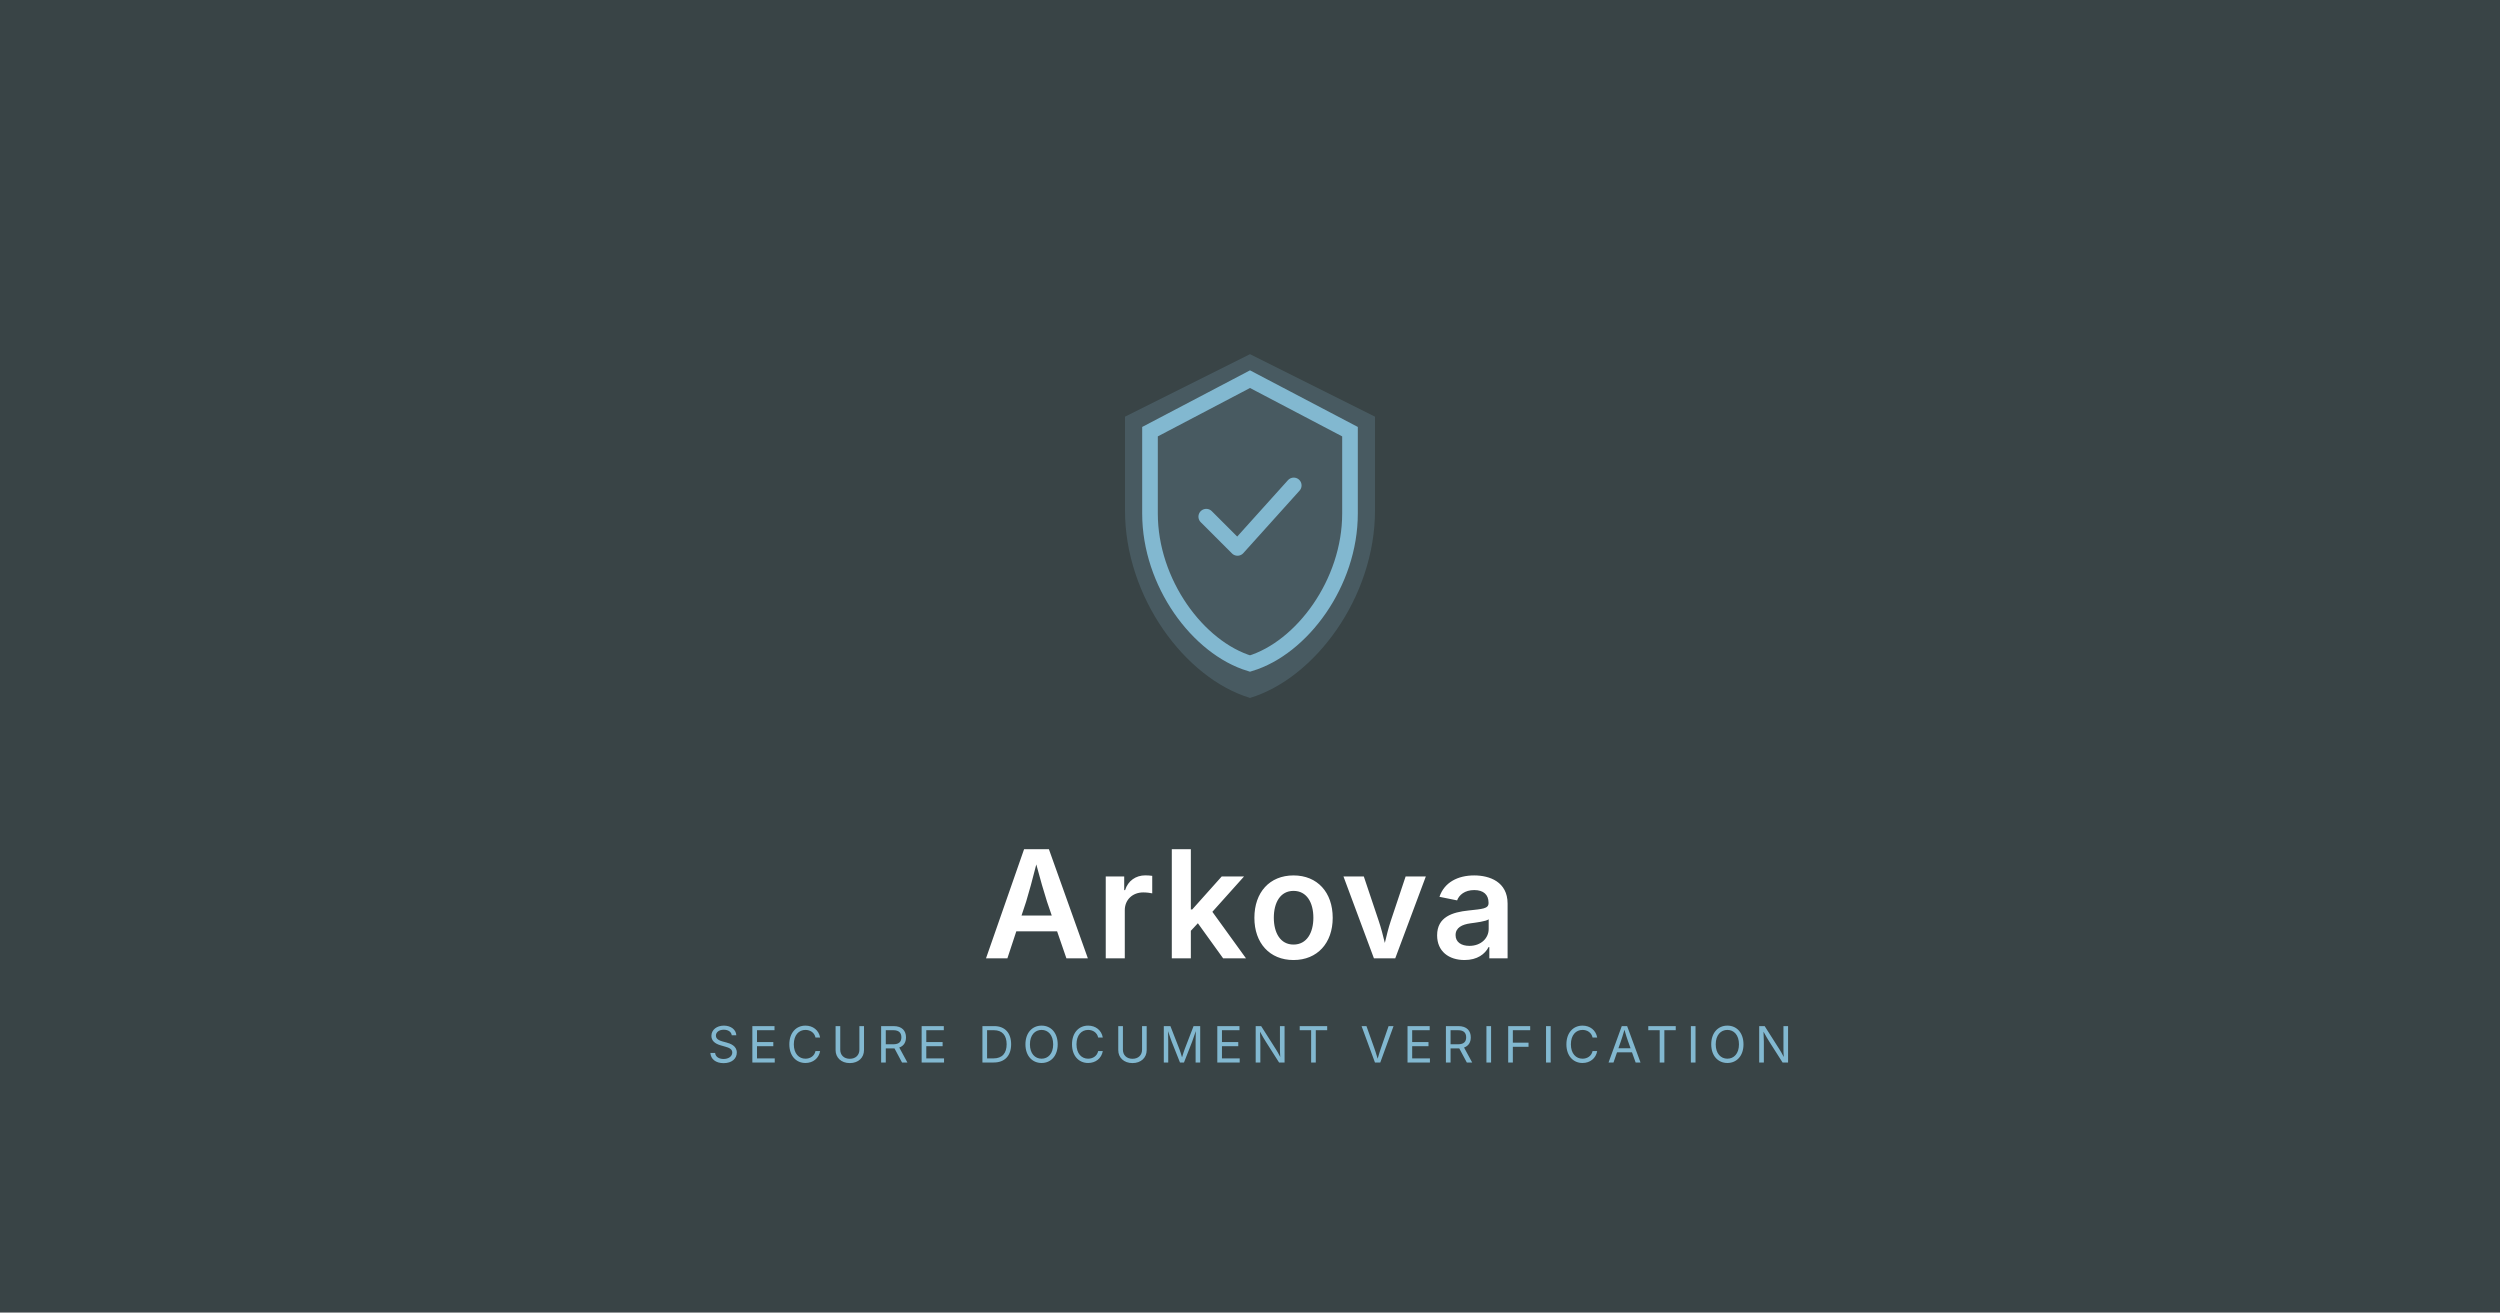
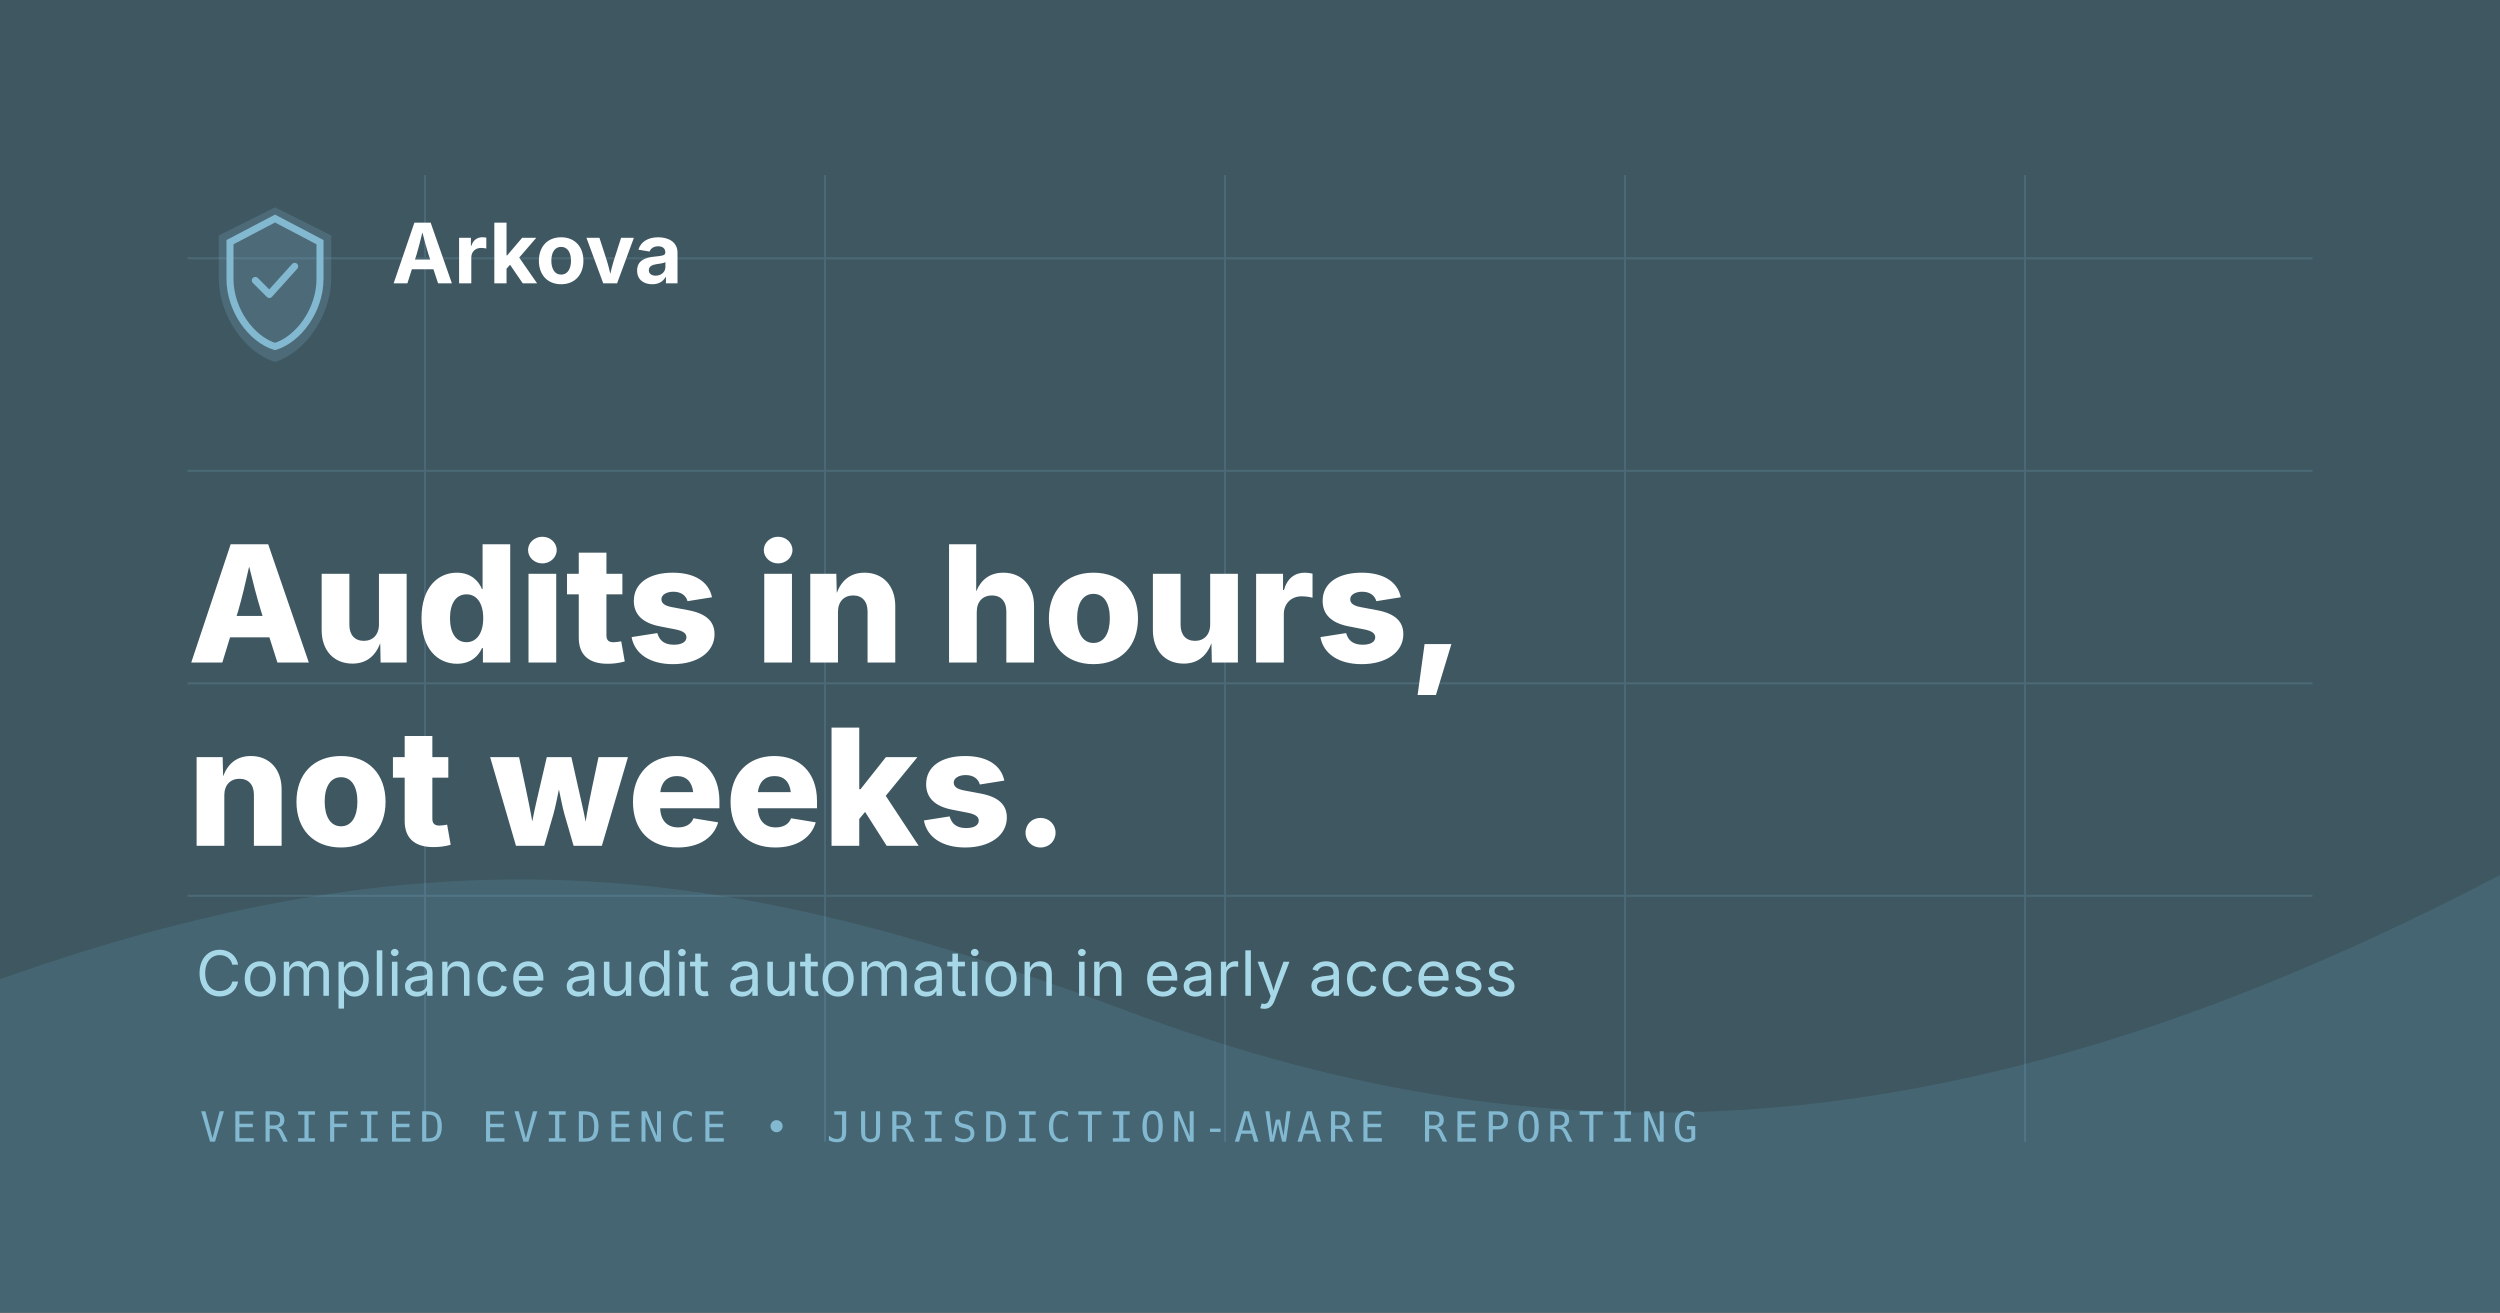
<svg xmlns="http://www.w3.org/2000/svg" viewBox="0 0 1200 630" fill="none">
-   <rect width="1200" height="630" fill="#303433" />
-   <rect x="0" y="0" width="1200" height="630" fill="url(#grad)" opacity="0.3" />
+   <rect width="1200" height="630" fill="#121719" />
+   <path d="M0 470C220 392 361 418 543 486C749 563 948 552 1200 420V630H0V470Z" fill="#1e2f36" />
+   <rect x="0" y="0" width="1200" height="630" fill="url(#grad)" opacity="0.72" />
+   <g opacity="0.18" stroke="#82b8d0" stroke-width="1">
+     <path d="M90 124H1110" />
+     <path d="M90 226H1110" />
+     <path d="M90 328H1110" />
+     <path d="M90 430H1110" />
+     <path d="M204 84V548" />
+     <path d="M396 84V548" />
+     <path d="M588 84V548" />
+     <path d="M780 84V548" />
+     <path d="M972 84V548" />
+   </g>
  <defs>
    <linearGradient id="grad" x1="0" y1="0" x2="1200" y2="630">
-       <stop offset="0%" stop-color="#82b8d0" stop-opacity="0.4" />
-       <stop offset="100%" stop-color="#303433" stop-opacity="0" />
+       <stop offset="0%" stop-color="#82b8d0" stop-opacity="0.55" />
+       <stop offset="52%" stop-color="#1f3b40" stop-opacity="0.32" />
+       <stop offset="100%" stop-color="#121719" stop-opacity="0" />
    </linearGradient>
  </defs>
-   <g transform="translate(480, 140) scale(3)">
+   <g transform="translate(78, 86) scale(1.35)">
    <path d="M40 10L20 20v15c0 13.88 9.6 26.85 20 30 10.4-3.15 20-16.12 20-30V20L40 10z" fill="#82b8d0" fill-opacity="0.2" />
    <path d="M40 14L24 22.4v13.1c0 11.1 7.68 21.48 16 24 8.32-2.52 16-12.9 16-24V22.4L40 14z" stroke="#82b8d0" stroke-width="2.5" fill="none" />
    <path d="M33 36l5 5 9-10" stroke="#82b8d0" stroke-width="2.5" stroke-linecap="round" stroke-linejoin="round" />
  </g>
-   <text x="600" y="460" text-anchor="middle" font-family="system-ui, -apple-system, sans-serif" font-size="72" font-weight="600" fill="#ffffff" letter-spacing="2">Arkova</text>
-   <text x="600" y="510" text-anchor="middle" font-family="system-ui, -apple-system, sans-serif" font-size="24" fill="#82b8d0" letter-spacing="4">SECURE DOCUMENT VERIFICATION</text>
+   <text x="188" y="136" font-family="system-ui, -apple-system, sans-serif" font-size="40" font-weight="700" fill="#ffffff">Arkova</text>
+   <text x="90" y="318" font-family="system-ui, -apple-system, sans-serif" font-size="78" font-weight="760" fill="#ffffff">Audits in hours,</text>
+   <text x="90" y="406" font-family="system-ui, -apple-system, sans-serif" font-size="78" font-weight="760" fill="#ffffff">not weeks.</text>
+   <text x="94" y="478" font-family="system-ui, -apple-system, sans-serif" font-size="30" fill="#a7d8e8">Compliance audit automation in early access</text>
+   <text x="96" y="548" font-family="ui-monospace, SFMono-Regular, Menlo, monospace" font-size="20" fill="#82b8d0" letter-spacing="3">VERIFIED EVIDENCE • JURISDICTION-AWARE REPORTING</text>
</svg>
